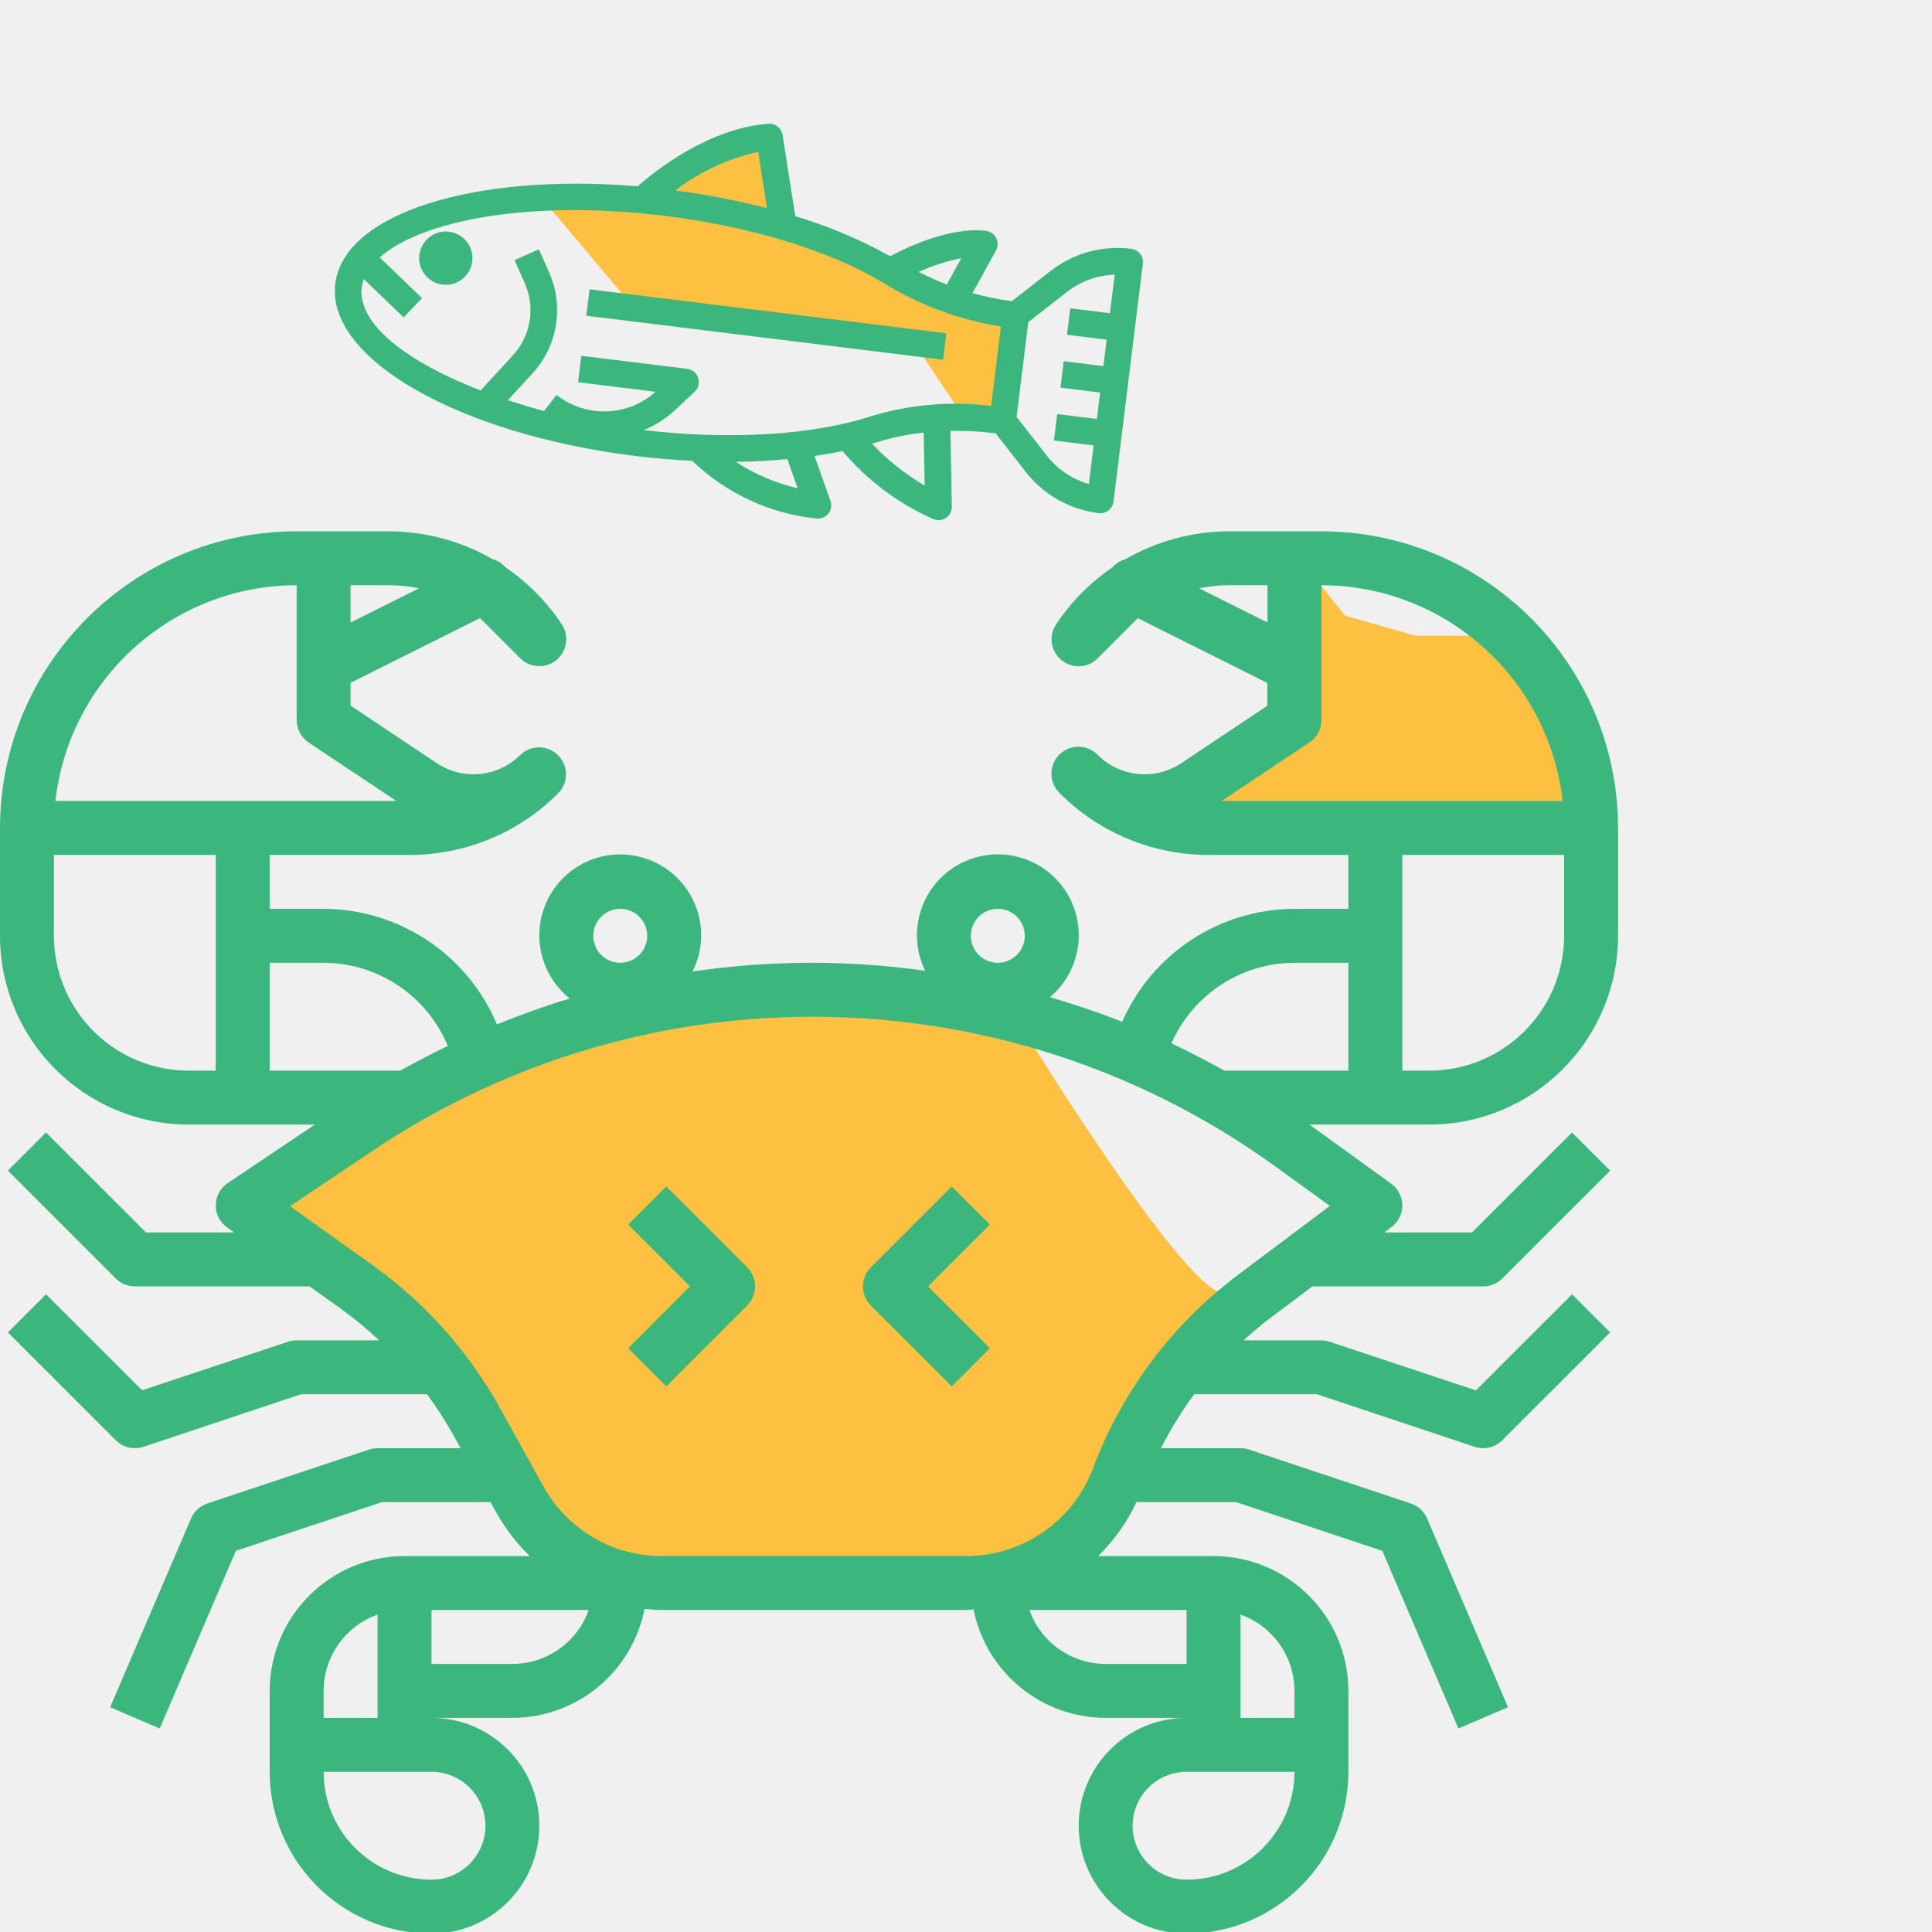
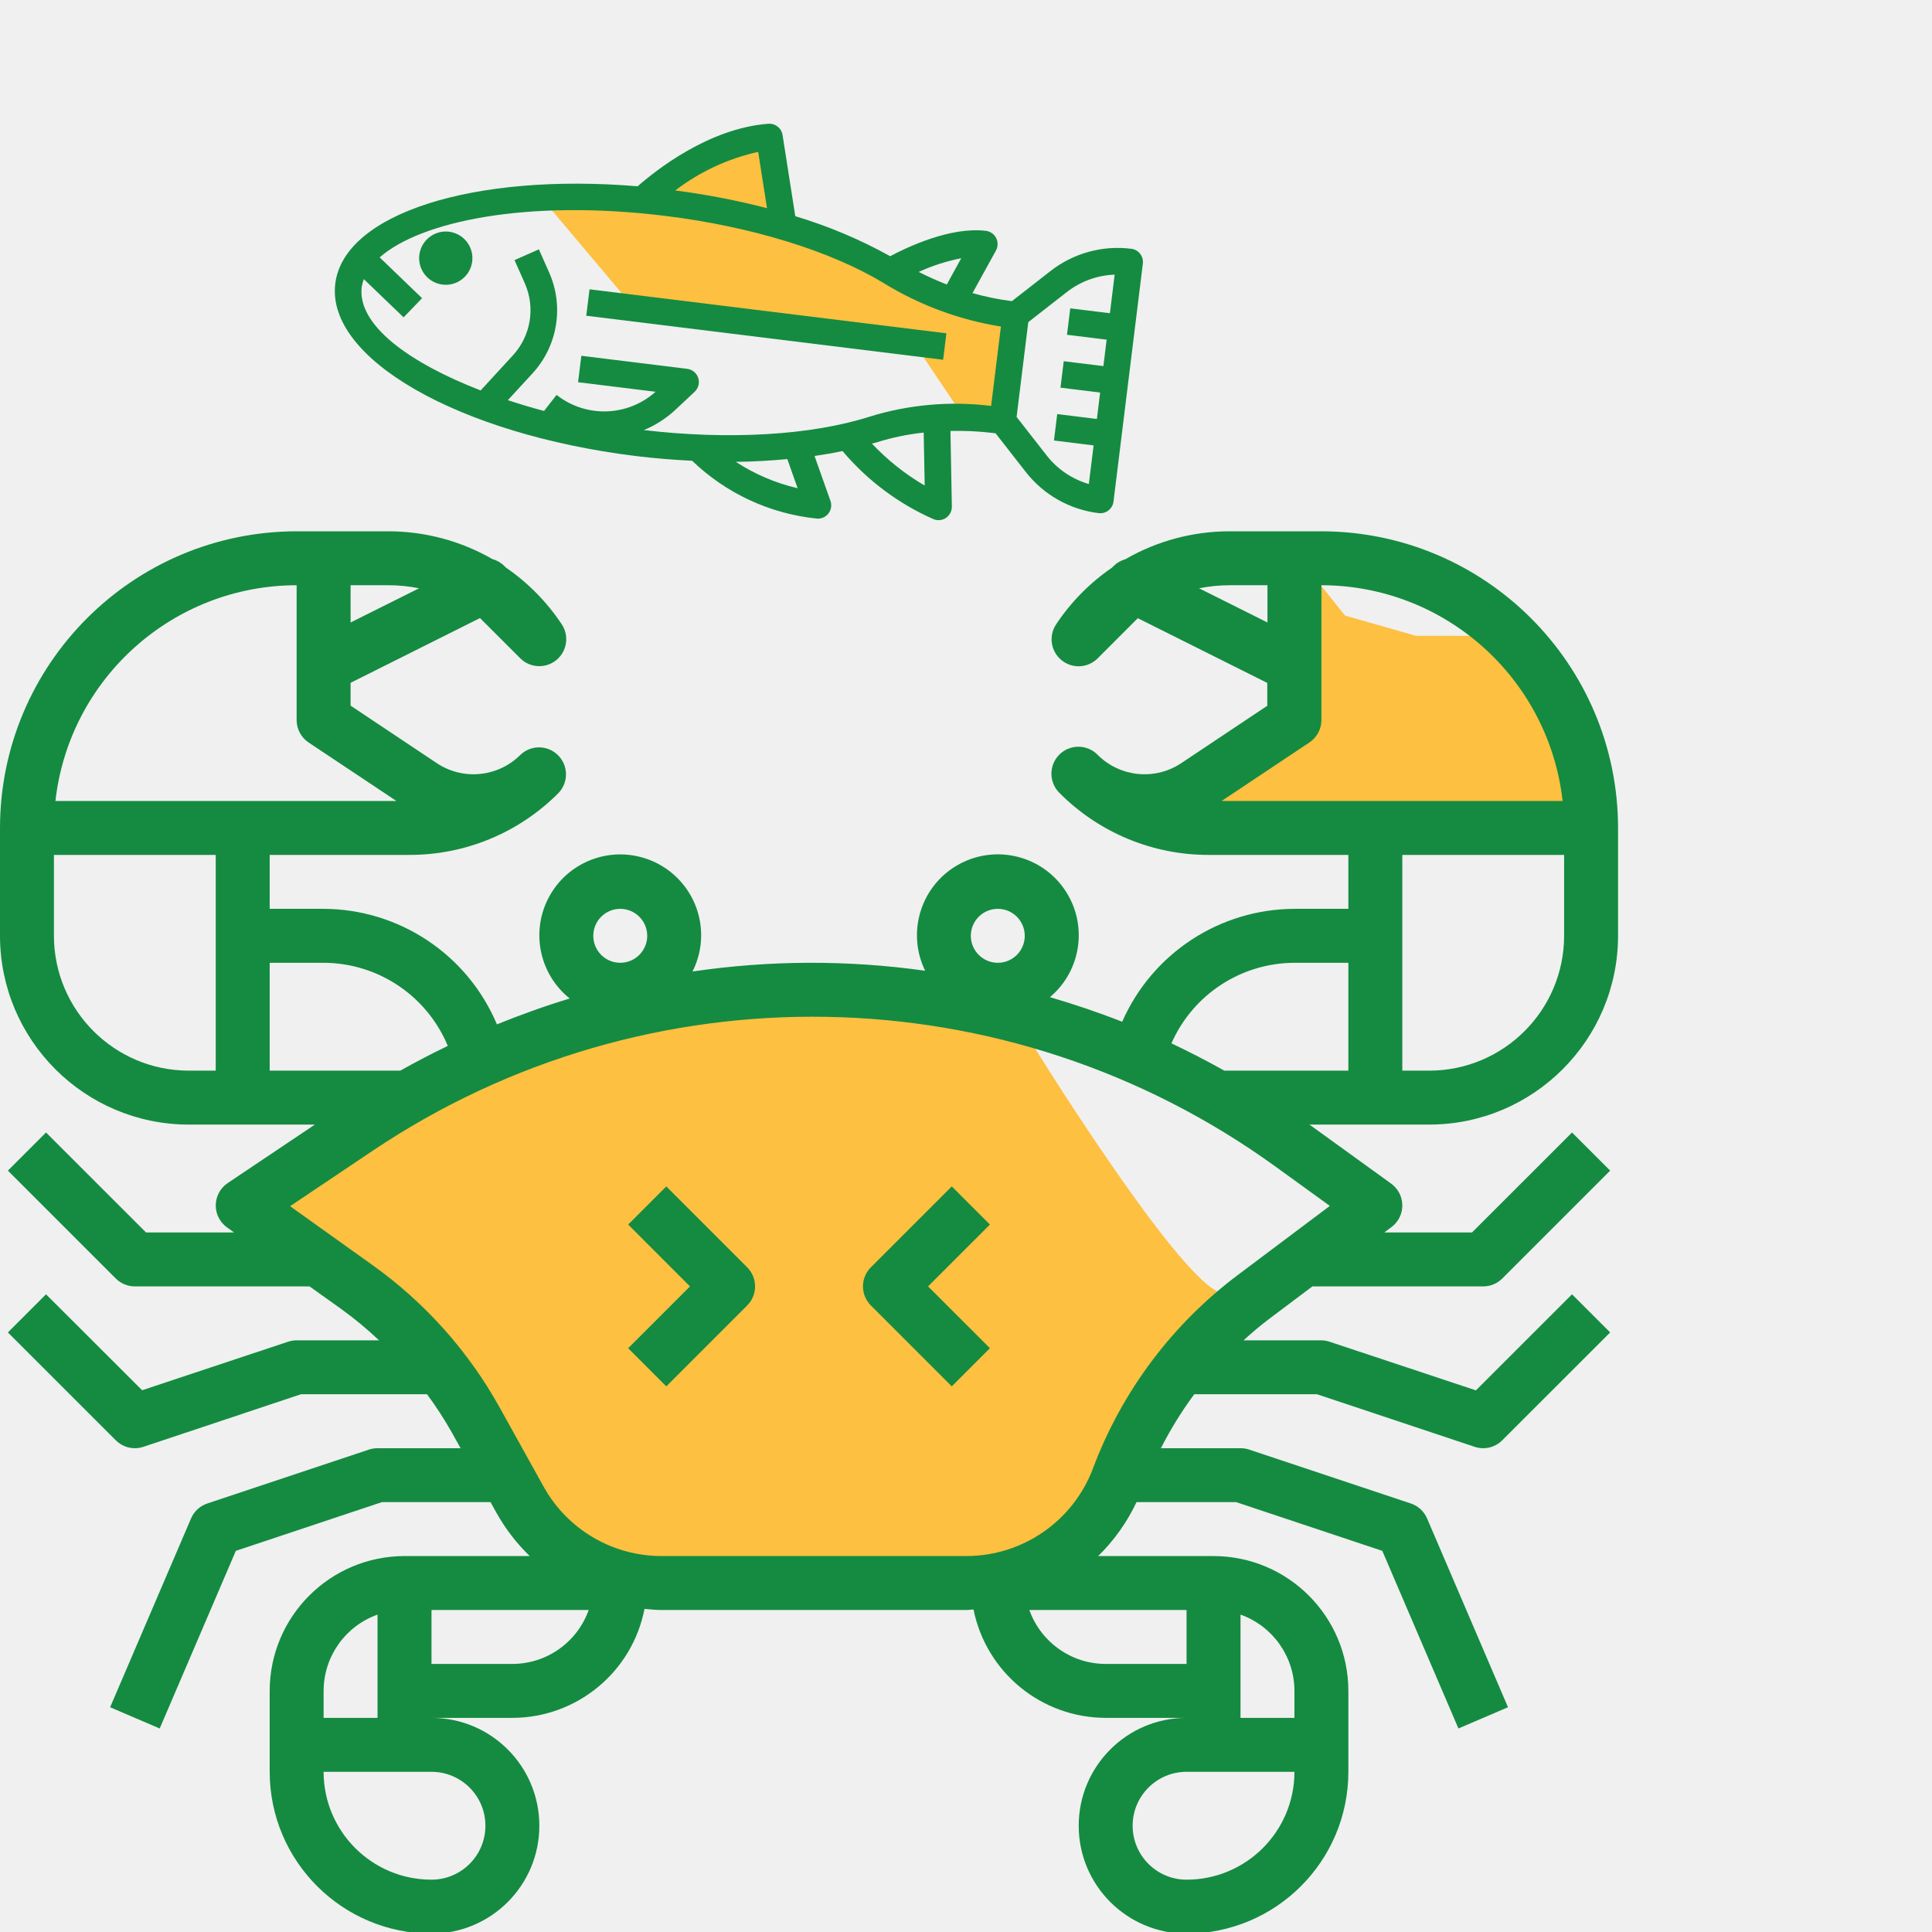
<svg xmlns="http://www.w3.org/2000/svg" width="80" height="80" viewBox="0 0 80 80" fill="none">
  <g clip-path="url(#clip0)">
    <path d="M28.475 41.821C23.115 41.821 14.517 47.125 10.887 49.777L12.144 51.452L14.238 52.708L16.75 55.64L19.262 58.152L21.356 62.34L24.706 64.852C27.079 65.131 31.909 65.69 32.244 65.69C32.579 65.69 37.688 65.131 40.2 64.852L44.806 63.596C45.225 62.758 46.23 61 46.9 60.665C47.57 60.33 47.737 58.85 47.737 58.152L50.669 55.64C51.227 54.942 52.009 53.546 50.669 53.546C49.329 53.546 44.248 45.729 41.875 41.821H38.106H28.475Z" fill="#FDC040" />
    <path d="M53.181 27.583C53.46 26.467 54.019 24.066 54.019 23.396L55.694 25.49L58.625 26.327H62.812L64.906 29.258V32.608V33.865H62.812H59.881H55.694H51.925L48.994 32.608L50.669 31.352L53.181 30.096V27.583Z" fill="#FDC040" />
-     <path d="M54.717 22H50.92C49.403 21.999 47.911 22.398 46.597 23.157C46.411 23.208 46.241 23.307 46.105 23.444L46.041 23.508C45.129 24.134 44.344 24.93 43.732 25.853C43.414 26.33 43.509 26.972 43.953 27.335C44.397 27.7 45.044 27.668 45.451 27.262L47.114 25.598L52.475 28.278V29.224L48.91 31.603C47.824 32.324 46.381 32.181 45.457 31.262C45.177 30.971 44.761 30.855 44.371 30.957C43.981 31.059 43.676 31.364 43.574 31.755C43.471 32.145 43.588 32.56 43.878 32.841C45.514 34.485 47.74 35.407 50.059 35.4H55.833V37.633H53.6C50.507 37.643 47.71 39.476 46.467 42.309C45.485 41.921 44.487 41.586 43.475 41.29C44.81 40.168 45.06 38.209 44.05 36.787C43.04 35.365 41.108 34.956 39.608 35.846C38.109 36.736 37.544 38.629 38.309 40.196C35.112 39.747 31.868 39.757 28.675 40.228C28.907 39.77 29.03 39.264 29.033 38.75C29.043 37.185 27.968 35.822 26.443 35.467C24.919 35.112 23.352 35.859 22.669 37.267C21.986 38.676 22.369 40.369 23.592 41.346C22.572 41.653 21.57 42.016 20.576 42.417C19.361 39.528 16.535 37.644 13.4 37.633H11.167V35.4H16.941C19.261 35.407 21.487 34.484 23.123 32.84C23.546 32.401 23.54 31.705 23.109 31.274C22.678 30.843 21.982 30.837 21.544 31.261C20.62 32.18 19.176 32.324 18.09 31.603L14.517 29.219V28.274L19.876 25.593L21.541 27.257C21.947 27.663 22.594 27.695 23.038 27.331C23.482 26.967 23.578 26.326 23.259 25.848C22.647 24.926 21.863 24.13 20.95 23.503L20.886 23.439C20.75 23.303 20.58 23.203 20.394 23.153C19.081 22.397 17.594 22 16.08 22H12.283C5.503 22.008 0.008 27.503 0 34.283V38.75C0.005 43.065 3.502 46.562 7.817 46.567H13.038L9.428 48.989C9.124 49.193 8.939 49.533 8.934 49.9C8.928 50.266 9.103 50.611 9.401 50.825L9.693 51.033H6.046L1.906 46.894L0.327 48.473L4.794 52.94C5.003 53.149 5.287 53.267 5.583 53.267H12.818L14.143 54.213C14.688 54.607 15.207 55.037 15.696 55.5H12.283C12.163 55.5 12.044 55.519 11.931 55.557L5.885 57.567L1.906 53.594L0.327 55.173L4.794 59.639C5.003 59.849 5.287 59.967 5.583 59.967C5.703 59.967 5.822 59.947 5.936 59.91L12.464 57.733H17.683C18.064 58.249 18.412 58.788 18.727 59.346L19.071 59.967H15.633C15.513 59.967 15.395 59.986 15.281 60.023L8.581 62.257C8.279 62.359 8.035 62.584 7.91 62.877L4.56 70.693L6.613 71.573L9.765 64.218L15.814 62.2H20.311L20.56 62.647C20.929 63.306 21.392 63.908 21.935 64.433H16.75C13.668 64.437 11.171 66.934 11.167 70.017V73.367C11.171 77.066 14.168 80.063 17.867 80.067C20.333 80.067 22.333 78.067 22.333 75.6C22.333 73.133 20.333 71.133 17.867 71.133H21.217C23.885 71.129 26.177 69.239 26.688 66.62C26.921 66.64 27.153 66.667 27.388 66.667H40.023C40.121 66.667 40.215 66.648 40.311 66.644C40.835 69.252 43.124 71.129 45.783 71.133H49.133C46.667 71.133 44.667 73.133 44.667 75.6C44.667 78.067 46.667 80.067 49.133 80.067C52.832 80.063 55.83 77.066 55.833 73.367V70.017C55.83 66.934 53.332 64.437 50.25 64.433H45.473C46.131 63.789 46.668 63.033 47.061 62.2H51.186L57.238 64.218L60.391 71.573L62.443 70.693L59.093 62.877C58.968 62.584 58.724 62.359 58.423 62.257L51.723 60.023C51.608 59.985 51.488 59.966 51.367 59.967H48.071C48.468 59.185 48.929 58.437 49.452 57.733H54.536L61.064 59.91C61.178 59.947 61.297 59.967 61.417 59.967C61.713 59.967 61.997 59.849 62.206 59.639L66.673 55.173L65.094 53.594L61.115 57.572L55.069 55.563C54.956 55.523 54.837 55.502 54.717 55.5H51.492C51.849 55.176 52.217 54.863 52.608 54.571L54.344 53.267H61.417C61.713 53.267 61.997 53.149 62.206 52.94L66.673 48.473L65.094 46.894L60.954 51.033H57.322L57.62 50.81C57.904 50.597 58.071 50.262 58.067 49.906C58.064 49.551 57.892 49.219 57.604 49.011L54.222 46.567H59.183C63.498 46.562 66.995 43.065 67 38.75V34.283C66.992 27.503 61.497 22.008 54.717 22ZM14.517 24.233H16.08C16.508 24.233 16.935 24.276 17.354 24.36L14.517 25.776V24.233ZM13.4 70.017C13.402 68.597 14.296 67.332 15.633 66.858V71.133H13.4V70.017ZM20.1 75.6C20.1 76.833 19.1 77.833 17.867 77.833C15.4 77.833 13.4 75.833 13.4 73.367H17.867C19.1 73.367 20.1 74.367 20.1 75.6ZM41.317 37.633C41.933 37.633 42.433 38.133 42.433 38.75C42.433 39.367 41.933 39.867 41.317 39.867C40.7 39.867 40.2 39.367 40.2 38.75C40.2 38.133 40.7 37.633 41.317 37.633ZM25.683 37.633C26.3 37.633 26.8 38.133 26.8 38.75C26.8 39.367 26.3 39.867 25.683 39.867C25.067 39.867 24.567 39.367 24.567 38.75C24.567 38.133 25.067 37.633 25.683 37.633ZM8.933 38.75V44.333H7.817C4.734 44.33 2.237 41.832 2.233 38.75V35.4H8.933V38.75ZM2.295 33.167C2.87 28.083 7.167 24.239 12.283 24.233V29.817C12.283 30.19 12.47 30.539 12.78 30.746L16.415 33.167H2.295ZM11.167 44.333V39.867H13.4C15.651 39.873 17.679 41.23 18.542 43.309C17.877 43.629 17.221 43.97 16.576 44.333H11.167ZM21.217 68.9H17.867V66.667H24.376C23.901 68.004 22.636 68.898 21.217 68.9ZM51.367 70.017V66.858C52.704 67.332 53.598 68.597 53.6 70.017V71.133H51.367V70.017ZM53.6 73.367C53.6 75.833 51.6 77.833 49.133 77.833C47.9 77.833 46.9 76.833 46.9 75.6C46.9 74.367 47.9 73.367 49.133 73.367H53.6ZM49.133 66.667V68.9H45.783C44.364 68.898 43.099 68.004 42.624 66.667H49.133ZM55.066 49.934L51.27 52.784C48.539 54.83 46.452 57.616 45.255 60.811C44.432 62.987 42.35 64.428 40.023 64.433H27.392C25.364 64.433 23.496 63.334 22.512 61.562L20.678 58.261C19.387 55.943 17.598 53.94 15.44 52.396L12.011 49.946L15.441 47.644C26.804 40.019 41.714 40.28 52.804 48.297L55.066 49.934ZM55.833 44.333H50.697C49.977 43.93 49.248 43.554 48.507 43.202C49.396 41.181 51.392 39.874 53.6 39.867H55.833V44.333ZM49.651 24.36C50.071 24.276 50.498 24.233 50.926 24.233H52.483V25.776L49.651 24.36ZM64.767 38.75C64.763 41.832 62.266 44.33 59.183 44.333H58.067V35.4H64.767V38.75ZM56.95 33.167H50.585L54.216 30.746C54.528 30.539 54.716 30.191 54.717 29.817V24.233C59.833 24.239 64.13 28.083 64.705 33.167H56.95Z" fill="#3BB77E" />
-     <path d="M27.59 49.127L26.011 50.706L28.571 53.267L26.011 55.827L27.59 57.406L30.939 54.056C31.375 53.62 31.375 52.913 30.939 52.477L27.59 49.127Z" fill="#3BB77E" />
-     <path d="M39.411 49.127L36.061 52.477C35.625 52.913 35.625 53.62 36.061 54.056L39.411 57.406L40.99 55.827L38.429 53.267L40.99 50.706L39.411 49.127Z" fill="#3BB77E" />
+     <path d="M54.717 22H50.92C49.403 21.999 47.911 22.398 46.597 23.157C46.411 23.208 46.241 23.307 46.105 23.444L46.041 23.508C45.129 24.134 44.344 24.93 43.732 25.853C43.414 26.33 43.509 26.972 43.953 27.335C44.397 27.7 45.044 27.668 45.451 27.262L47.114 25.598L52.475 28.278V29.224L48.91 31.603C47.824 32.324 46.381 32.181 45.457 31.262C45.177 30.971 44.761 30.855 44.371 30.957C43.981 31.059 43.676 31.364 43.574 31.755C43.471 32.145 43.588 32.56 43.878 32.841C45.514 34.485 47.74 35.407 50.059 35.4H55.833V37.633H53.6C50.507 37.643 47.71 39.476 46.467 42.309C45.485 41.921 44.487 41.586 43.475 41.29C44.81 40.168 45.06 38.209 44.05 36.787C43.04 35.365 41.108 34.956 39.608 35.846C38.109 36.736 37.544 38.629 38.309 40.196C35.112 39.747 31.868 39.757 28.675 40.228C28.907 39.77 29.03 39.264 29.033 38.75C29.043 37.185 27.968 35.822 26.443 35.467C24.919 35.112 23.352 35.859 22.669 37.267C21.986 38.676 22.369 40.369 23.592 41.346C22.572 41.653 21.57 42.016 20.576 42.417C19.361 39.528 16.535 37.644 13.4 37.633H11.167V35.4H16.941C19.261 35.407 21.487 34.484 23.123 32.84C23.546 32.401 23.54 31.705 23.109 31.274C22.678 30.843 21.982 30.837 21.544 31.261C20.62 32.18 19.176 32.324 18.09 31.603L14.517 29.219V28.274L19.876 25.593L21.541 27.257C21.947 27.663 22.594 27.695 23.038 27.331C23.482 26.967 23.578 26.326 23.259 25.848C22.647 24.926 21.863 24.13 20.95 23.503L20.886 23.439C20.75 23.303 20.58 23.203 20.394 23.153C19.081 22.397 17.594 22 16.08 22H12.283C5.503 22.008 0.008 27.503 0 34.283V38.75C0.005 43.065 3.502 46.562 7.817 46.567H13.038L9.428 48.989C9.124 49.193 8.939 49.533 8.934 49.9C8.928 50.266 9.103 50.611 9.401 50.825L9.693 51.033H6.046L1.906 46.894L0.327 48.473L4.794 52.94C5.003 53.149 5.287 53.267 5.583 53.267H12.818L14.143 54.213C14.688 54.607 15.207 55.037 15.696 55.5H12.283C12.163 55.5 12.044 55.519 11.931 55.557L5.885 57.567L1.906 53.594L0.327 55.173L4.794 59.639C5.003 59.849 5.287 59.967 5.583 59.967C5.703 59.967 5.822 59.947 5.936 59.91L12.464 57.733H17.683C18.064 58.249 18.412 58.788 18.727 59.346L19.071 59.967H15.633C15.513 59.967 15.395 59.986 15.281 60.023L8.581 62.257C8.279 62.359 8.035 62.584 7.91 62.877L4.56 70.693L6.613 71.573L9.765 64.218L15.814 62.2H20.311L20.56 62.647C20.929 63.306 21.392 63.908 21.935 64.433H16.75C13.668 64.437 11.171 66.934 11.167 70.017V73.367C11.171 77.066 14.168 80.063 17.867 80.067C20.333 80.067 22.333 78.067 22.333 75.6C22.333 73.133 20.333 71.133 17.867 71.133H21.217C23.885 71.129 26.177 69.239 26.688 66.62C26.921 66.64 27.153 66.667 27.388 66.667H40.023C40.121 66.667 40.215 66.648 40.311 66.644C40.835 69.252 43.124 71.129 45.783 71.133H49.133C46.667 71.133 44.667 73.133 44.667 75.6C44.667 78.067 46.667 80.067 49.133 80.067C52.832 80.063 55.83 77.066 55.833 73.367V70.017C55.83 66.934 53.332 64.437 50.25 64.433H45.473C46.131 63.789 46.668 63.033 47.061 62.2H51.186L57.238 64.218L60.391 71.573L62.443 70.693L59.093 62.877C58.968 62.584 58.724 62.359 58.423 62.257L51.723 60.023C51.608 59.985 51.488 59.966 51.367 59.967H48.071C48.468 59.185 48.929 58.437 49.452 57.733H54.536L61.064 59.91C61.178 59.947 61.297 59.967 61.417 59.967C61.713 59.967 61.997 59.849 62.206 59.639L66.673 55.173L65.094 53.594L61.115 57.572L55.069 55.563C54.956 55.523 54.837 55.502 54.717 55.5H51.492C51.849 55.176 52.217 54.863 52.608 54.571L54.344 53.267H61.417C61.713 53.267 61.997 53.149 62.206 52.94L66.673 48.473L65.094 46.894L60.954 51.033H57.322L57.62 50.81C57.904 50.597 58.071 50.262 58.067 49.906C58.064 49.551 57.892 49.219 57.604 49.011L54.222 46.567H59.183C63.498 46.562 66.995 43.065 67 38.75V34.283C66.992 27.503 61.497 22.008 54.717 22ZM14.517 24.233H16.08C16.508 24.233 16.935 24.276 17.354 24.36L14.517 25.776V24.233ZM13.4 70.017C13.402 68.597 14.296 67.332 15.633 66.858V71.133H13.4V70.017ZM20.1 75.6C20.1 76.833 19.1 77.833 17.867 77.833C15.4 77.833 13.4 75.833 13.4 73.367H17.867C19.1 73.367 20.1 74.367 20.1 75.6ZM41.317 37.633C41.933 37.633 42.433 38.133 42.433 38.75C42.433 39.367 41.933 39.867 41.317 39.867C40.7 39.867 40.2 39.367 40.2 38.75C40.2 38.133 40.7 37.633 41.317 37.633ZM25.683 37.633C26.3 37.633 26.8 38.133 26.8 38.75C26.8 39.367 26.3 39.867 25.683 39.867C25.067 39.867 24.567 39.367 24.567 38.75C24.567 38.133 25.067 37.633 25.683 37.633ZM8.933 38.75V44.333H7.817C4.734 44.33 2.237 41.832 2.233 38.75V35.4H8.933V38.75ZM2.295 33.167C2.87 28.083 7.167 24.239 12.283 24.233V29.817C12.283 30.19 12.47 30.539 12.78 30.746L16.415 33.167H2.295ZM11.167 44.333V39.867H13.4C15.651 39.873 17.679 41.23 18.542 43.309C17.877 43.629 17.221 43.97 16.576 44.333H11.167ZM21.217 68.9H17.867V66.667H24.376C23.901 68.004 22.636 68.898 21.217 68.9ZM51.367 70.017V66.858C52.704 67.332 53.598 68.597 53.6 70.017V71.133H51.367V70.017ZM53.6 73.367C53.6 75.833 51.6 77.833 49.133 77.833C47.9 77.833 46.9 76.833 46.9 75.6C46.9 74.367 47.9 73.367 49.133 73.367H53.6ZM49.133 66.667V68.9H45.783C44.364 68.898 43.099 68.004 42.624 66.667H49.133ZM55.066 49.934L51.27 52.784C48.539 54.83 46.452 57.616 45.255 60.811C44.432 62.987 42.35 64.428 40.023 64.433H27.392C25.364 64.433 23.496 63.334 22.512 61.562L20.678 58.261C19.387 55.943 17.598 53.94 15.44 52.396L12.011 49.946L15.441 47.644C26.804 40.019 41.714 40.28 52.804 48.297L55.066 49.934ZM55.833 44.333H50.697C49.977 43.93 49.248 43.554 48.507 43.202C49.396 41.181 51.392 39.874 53.6 39.867H55.833V44.333ZM49.651 24.36C50.071 24.276 50.498 24.233 50.926 24.233H52.483V25.776L49.651 24.36ZM64.767 38.75C64.763 41.832 62.266 44.33 59.183 44.333H58.067V35.4H64.767V38.75ZM56.95 33.167H50.585L54.216 30.746C54.528 30.539 54.716 30.191 54.717 29.817V24.233C59.833 24.239 64.13 28.083 64.705 33.167H56.95Z" fill="#148b41" />
+     <path d="M27.59 49.127L26.011 50.706L28.571 53.267L26.011 55.827L27.59 57.406L30.939 54.056C31.375 53.62 31.375 52.913 30.939 52.477L27.59 49.127Z" fill="#148b41" />
+     <path d="M39.411 49.127L36.061 52.477C35.625 52.913 35.625 53.62 36.061 54.056L39.411 57.406L40.99 55.827L38.429 53.267L40.99 50.706L39.411 49.127Z" fill="#148b41" />
    <path d="M26.218 12.706L22.269 8.014L24.654 8.27L26.59 8.385L27.91 7.321L29.821 5.949L31.449 5.474L32.065 6.654L32.09 8.141L32.706 9.321L36.155 10.898L38.707 12.192L40.502 12.756L41.848 13.179L42.156 13.769L41.733 15.116L41.31 16.462L41.028 17.359L39.682 16.936L38.002 14.436L26.218 12.706Z" fill="#FDC040" />
-     <path d="M46.843 10.301C45.647 10.15 44.44 10.485 43.491 11.229L41.901 12.47C41.349 12.4 40.804 12.289 40.27 12.136L41.241 10.373C41.329 10.212 41.332 10.018 41.248 9.855C41.165 9.691 41.005 9.581 40.823 9.559C39.359 9.378 37.546 10.242 36.86 10.609C35.614 9.916 34.297 9.361 32.931 8.952L32.404 5.589C32.359 5.304 32.102 5.101 31.813 5.125C29.346 5.309 27.145 7.062 26.403 7.714C19.635 7.148 14.242 8.836 13.883 11.746C13.502 14.841 18.972 17.976 26.338 18.885C27.121 18.981 27.895 19.041 28.661 19.08C30.06 20.426 31.867 21.267 33.798 21.471C33.988 21.496 34.177 21.42 34.297 21.271C34.417 21.122 34.452 20.921 34.388 20.741L33.728 18.881C34.129 18.823 34.515 18.756 34.888 18.677C35.915 19.895 37.207 20.861 38.664 21.502C38.836 21.568 39.029 21.544 39.179 21.439C39.329 21.333 39.417 21.16 39.414 20.977L39.356 17.845C39.921 17.831 40.488 17.856 41.05 17.921L41.226 17.943L42.467 19.533C43.206 20.485 44.296 21.103 45.493 21.247C45.796 21.285 46.071 21.07 46.108 20.767L47.323 10.916C47.361 10.614 47.146 10.339 46.843 10.301ZM39.803 10.693L39.205 11.78C38.816 11.629 38.428 11.455 38.041 11.26C38.604 11.002 39.196 10.812 39.803 10.693ZM31.395 6.289L31.76 8.62C30.51 8.297 29.241 8.052 27.961 7.886C28.976 7.11 30.148 6.565 31.395 6.289ZM30.469 19.124C31.204 19.116 31.914 19.074 32.601 19.01L33.028 20.216C32.118 20.005 31.252 19.635 30.469 19.124ZM36.105 18.37C36.182 18.347 36.267 18.328 36.342 18.304C36.963 18.112 37.602 17.981 38.248 17.912L38.29 20.107C37.483 19.634 36.747 19.05 36.105 18.37ZM41.04 16.809C39.35 16.599 37.635 16.75 36.008 17.253C33.59 18.025 30.191 18.223 26.66 17.809C27.142 17.61 27.585 17.325 27.966 16.97L28.763 16.223C28.92 16.076 28.978 15.851 28.911 15.647C28.844 15.443 28.664 15.297 28.45 15.272L24.072 14.732L23.937 15.827L27.145 16.222C25.992 17.256 24.263 17.31 23.047 16.352L22.527 17.017C22.016 16.88 21.516 16.731 21.03 16.57L22.053 15.457C23.092 14.325 23.361 12.685 22.738 11.28L22.314 10.324L21.306 10.771L21.73 11.728C22.175 12.731 21.983 13.903 21.241 14.711L19.903 16.167C16.925 15.015 14.784 13.45 14.978 11.881C14.995 11.771 15.024 11.662 15.065 11.558L16.712 13.141L17.477 12.347L15.721 10.658C17.409 9.168 21.818 8.233 27.564 8.942C31.096 9.377 34.38 10.387 36.573 11.71C38.062 12.629 39.718 13.245 41.446 13.521L41.04 16.809ZM45.959 12.97L44.317 12.768L44.182 13.862L45.824 14.065L45.689 15.159L44.047 14.957L43.912 16.052L45.554 16.254L45.419 17.349L43.777 17.146L43.642 18.241L45.284 18.443L45.086 20.042C44.392 19.841 43.779 19.425 43.336 18.854L42.095 17.264L42.579 13.339L44.169 12.098C44.738 11.652 45.433 11.398 46.156 11.372L45.959 12.97Z" fill="#3BB77E" />
-     <path d="M19.553 10.825C19.479 11.429 18.928 11.859 18.324 11.784C17.719 11.71 17.29 11.159 17.364 10.555C17.439 9.95 17.989 9.521 18.594 9.595C19.198 9.67 19.628 10.22 19.553 10.825Z" fill="#3BB77E" />
-     <path d="M24.411 11.98L39.188 13.802L39.053 14.897L24.276 13.074L24.411 11.98Z" fill="#3BB77E" />
+     <path d="M46.843 10.301C45.647 10.15 44.44 10.485 43.491 11.229L41.901 12.47C41.349 12.4 40.804 12.289 40.27 12.136L41.241 10.373C41.329 10.212 41.332 10.018 41.248 9.855C41.165 9.691 41.005 9.581 40.823 9.559C39.359 9.378 37.546 10.242 36.86 10.609C35.614 9.916 34.297 9.361 32.931 8.952L32.404 5.589C32.359 5.304 32.102 5.101 31.813 5.125C29.346 5.309 27.145 7.062 26.403 7.714C19.635 7.148 14.242 8.836 13.883 11.746C13.502 14.841 18.972 17.976 26.338 18.885C27.121 18.981 27.895 19.041 28.661 19.08C30.06 20.426 31.867 21.267 33.798 21.471C33.988 21.496 34.177 21.42 34.297 21.271C34.417 21.122 34.452 20.921 34.388 20.741L33.728 18.881C34.129 18.823 34.515 18.756 34.888 18.677C35.915 19.895 37.207 20.861 38.664 21.502C38.836 21.568 39.029 21.544 39.179 21.439C39.329 21.333 39.417 21.16 39.414 20.977L39.356 17.845C39.921 17.831 40.488 17.856 41.05 17.921L41.226 17.943L42.467 19.533C43.206 20.485 44.296 21.103 45.493 21.247C45.796 21.285 46.071 21.07 46.108 20.767L47.323 10.916C47.361 10.614 47.146 10.339 46.843 10.301ZM39.803 10.693L39.205 11.78C38.816 11.629 38.428 11.455 38.041 11.26C38.604 11.002 39.196 10.812 39.803 10.693ZM31.395 6.289L31.76 8.62C30.51 8.297 29.241 8.052 27.961 7.886C28.976 7.11 30.148 6.565 31.395 6.289ZM30.469 19.124C31.204 19.116 31.914 19.074 32.601 19.01L33.028 20.216C32.118 20.005 31.252 19.635 30.469 19.124ZM36.105 18.37C36.182 18.347 36.267 18.328 36.342 18.304C36.963 18.112 37.602 17.981 38.248 17.912L38.29 20.107C37.483 19.634 36.747 19.05 36.105 18.37ZM41.04 16.809C39.35 16.599 37.635 16.75 36.008 17.253C33.59 18.025 30.191 18.223 26.66 17.809C27.142 17.61 27.585 17.325 27.966 16.97L28.763 16.223C28.92 16.076 28.978 15.851 28.911 15.647C28.844 15.443 28.664 15.297 28.45 15.272L24.072 14.732L23.937 15.827L27.145 16.222C25.992 17.256 24.263 17.31 23.047 16.352L22.527 17.017C22.016 16.88 21.516 16.731 21.03 16.57L22.053 15.457C23.092 14.325 23.361 12.685 22.738 11.28L22.314 10.324L21.306 10.771L21.73 11.728C22.175 12.731 21.983 13.903 21.241 14.711L19.903 16.167C16.925 15.015 14.784 13.45 14.978 11.881C14.995 11.771 15.024 11.662 15.065 11.558L16.712 13.141L17.477 12.347L15.721 10.658C17.409 9.168 21.818 8.233 27.564 8.942C31.096 9.377 34.38 10.387 36.573 11.71C38.062 12.629 39.718 13.245 41.446 13.521L41.04 16.809ZM45.959 12.97L44.317 12.768L44.182 13.862L45.824 14.065L45.689 15.159L44.047 14.957L43.912 16.052L45.554 16.254L45.419 17.349L43.777 17.146L43.642 18.241L45.284 18.443L45.086 20.042C44.392 19.841 43.779 19.425 43.336 18.854L42.095 17.264L42.579 13.339L44.169 12.098C44.738 11.652 45.433 11.398 46.156 11.372L45.959 12.97Z" fill="#148b41" />
+     <path d="M19.553 10.825C19.479 11.429 18.928 11.859 18.324 11.784C17.719 11.71 17.29 11.159 17.364 10.555C17.439 9.95 17.989 9.521 18.594 9.595C19.198 9.67 19.628 10.22 19.553 10.825Z" fill="#148b41" />
+     <path d="M24.411 11.98L39.188 13.802L39.053 14.897L24.276 13.074L24.411 11.98Z" fill="#148b41" />
  </g>
  <defs>
    <clipPath id="clip0">
      <rect width="80" height="80" fill="white" />
    </clipPath>
  </defs>
</svg>
